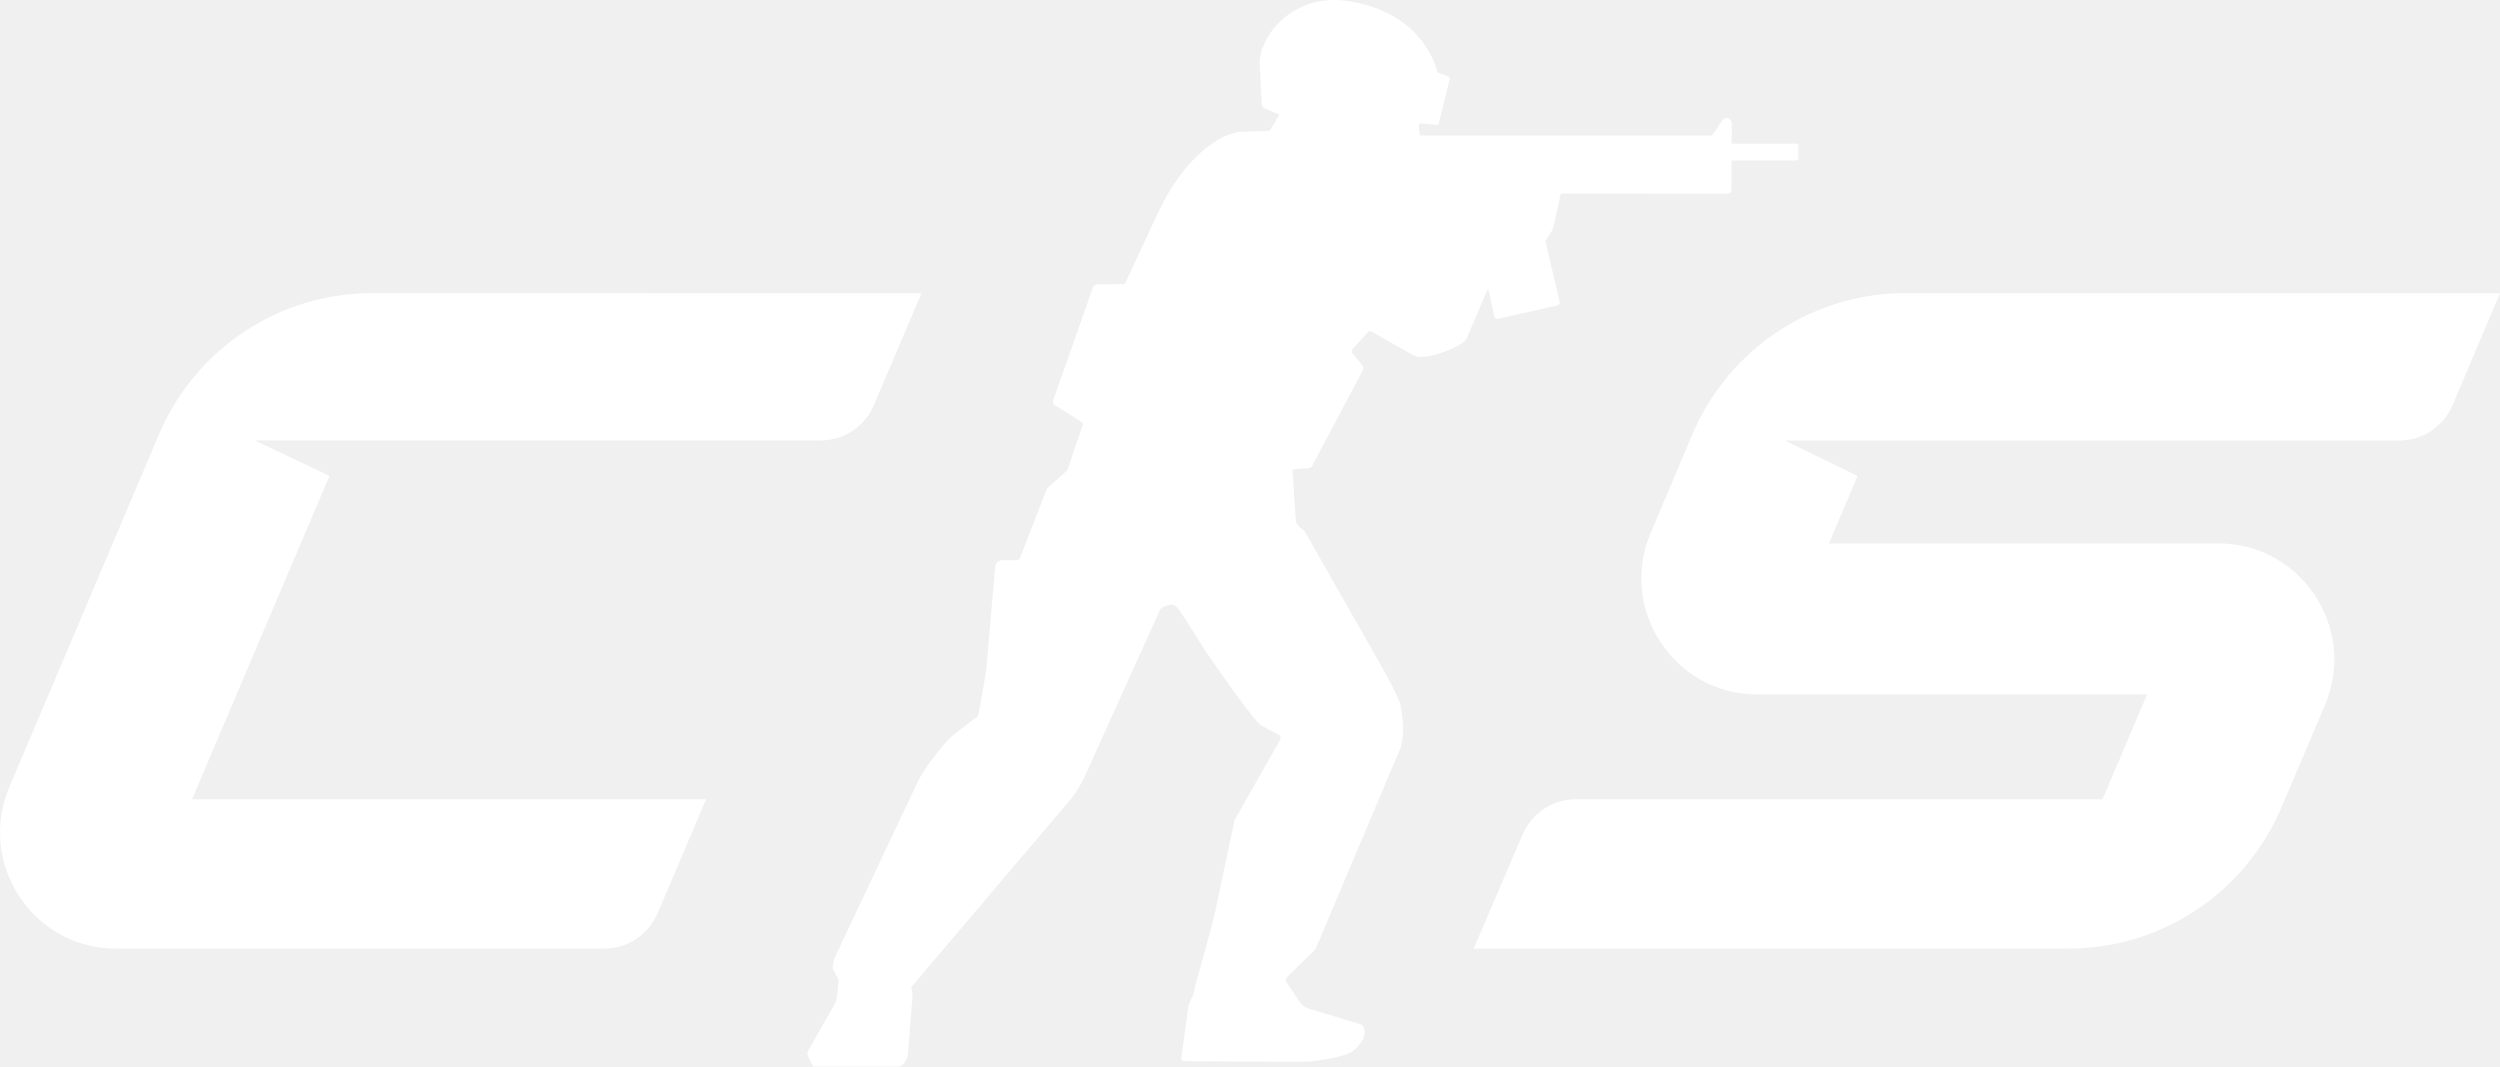
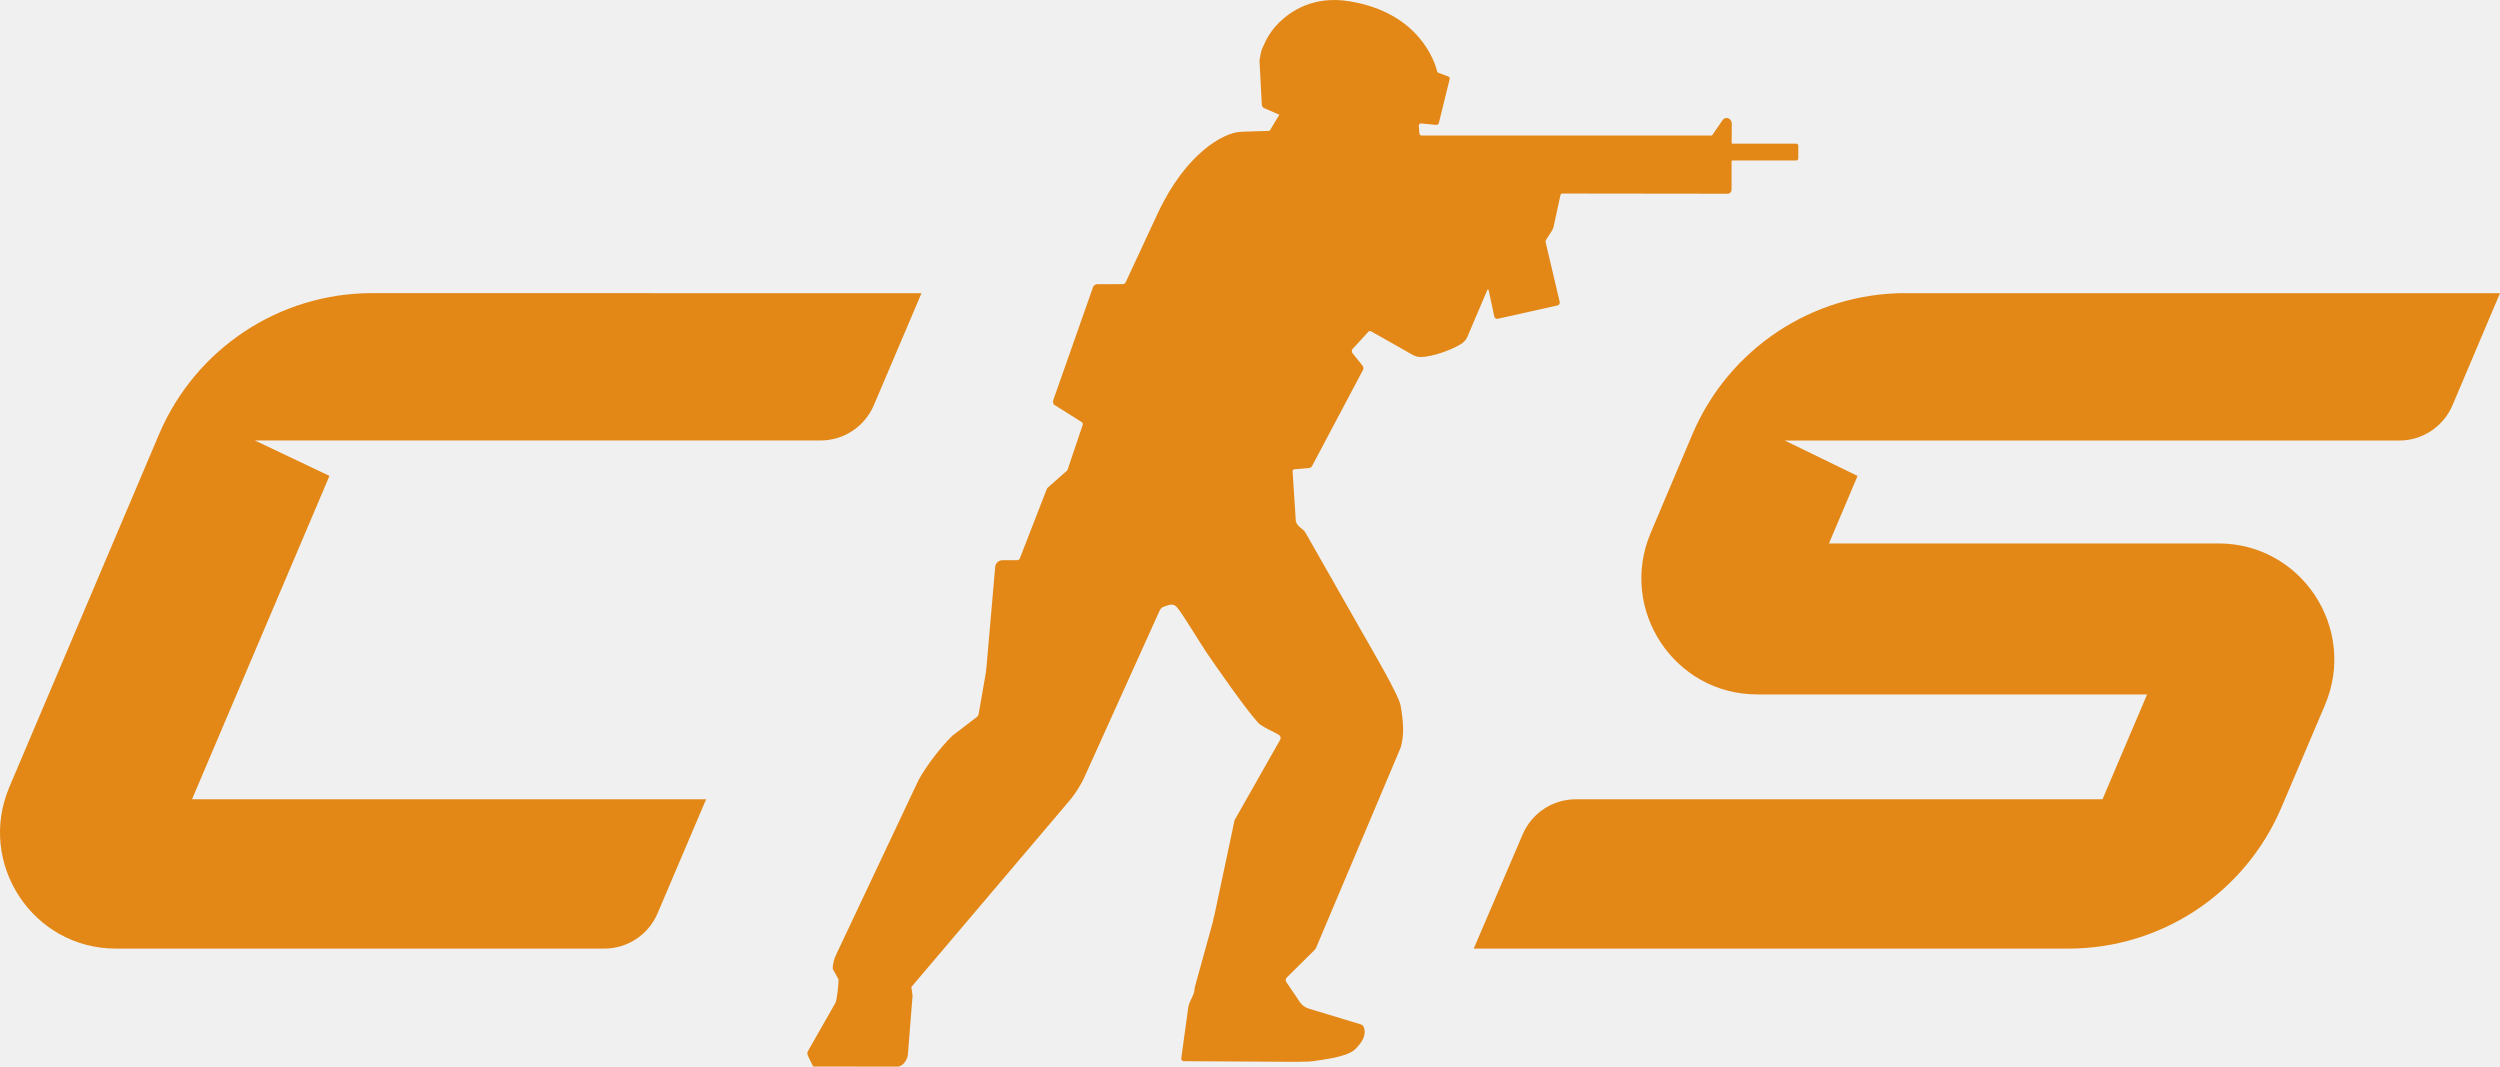
<svg xmlns="http://www.w3.org/2000/svg" width="75" height="32" viewBox="0 0 75 32" fill="none">
-   <path d="M9.884 14.277L7.646 13.214H24.618C25.313 13.214 25.942 12.798 26.215 12.157L27.645 8.796L11.161 8.794C8.387 8.794 5.879 10.449 4.782 13.004L0.281 23.61C-0.694 25.907 0.987 28.458 3.476 28.458H18.13C18.826 28.458 19.454 28.041 19.727 27.4L21.184 23.977H5.761L9.884 14.277V14.277Z" fill="#FFFFFF" />
-   <path d="M57.159 8.794C54.371 8.794 51.853 10.467 50.766 13.042L49.52 15.989C48.548 18.286 50.229 20.833 52.716 20.833H64.413L63.075 23.978H47.275C46.581 23.978 45.954 24.392 45.68 25.032L44.212 28.458H62.053C64.836 28.458 67.349 26.794 68.441 24.227L69.748 21.153C70.726 18.856 69.045 16.303 66.555 16.303H54.869L55.727 14.278L53.544 13.216H71.978C72.674 13.216 73.303 12.798 73.576 12.155L75 8.795H57.16L57.159 8.794Z" fill="#FFFFFF" />
-   <path d="M51.977 4.313C51.962 4.313 51.949 4.3 51.949 4.284C51.95 4.176 51.953 3.791 51.954 3.719C51.954 3.619 51.884 3.539 51.797 3.539C51.747 3.539 51.702 3.566 51.673 3.609C51.658 3.63 51.479 3.891 51.369 4.052C51.363 4.06 51.353 4.065 51.343 4.065H42.645C42.611 4.065 42.583 4.038 42.582 4.004L42.564 3.768C42.564 3.728 42.6 3.697 42.639 3.704L43.084 3.746C43.122 3.75 43.157 3.725 43.166 3.687L43.491 2.369C43.498 2.338 43.481 2.307 43.452 2.296L43.15 2.183C43.133 2.176 43.12 2.162 43.115 2.144C43.061 1.914 42.615 0.379 40.468 0.036C39.424 -0.131 38.74 0.317 38.375 0.674C38.212 0.832 38.078 1.018 37.974 1.22L37.846 1.503C37.835 1.525 37.785 1.791 37.785 1.815L37.853 3.124C37.853 3.169 37.874 3.21 37.909 3.238L38.38 3.442L38.12 3.874C38.111 3.906 38.082 3.928 38.049 3.928C38.049 3.928 37.495 3.942 37.222 3.954C36.71 3.974 35.57 4.601 34.73 6.405C33.904 8.176 33.769 8.471 33.769 8.471C33.751 8.505 33.716 8.526 33.678 8.524L32.911 8.527C32.863 8.527 32.813 8.565 32.793 8.608L31.6 11.998C31.581 12.041 31.592 12.106 31.623 12.142L32.456 12.665C32.479 12.684 32.489 12.714 32.482 12.743L32.047 14.032C32.042 14.061 32.031 14.089 32.016 14.114L31.439 14.624C31.424 14.637 31.411 14.653 31.403 14.671C31.398 14.681 31.395 14.692 31.391 14.703L30.598 16.744C30.587 16.78 30.554 16.805 30.517 16.805L30.071 16.807C29.959 16.807 29.866 16.894 29.856 17.005L29.59 20.056C29.585 20.11 29.578 20.164 29.569 20.217L29.358 21.428C29.35 21.456 29.335 21.481 29.314 21.502L28.573 22.07C28.233 22.396 27.778 22.991 27.555 23.405L25.085 28.637C25.026 28.748 24.978 28.94 24.981 29.066L25.156 29.38C25.159 29.492 25.114 29.988 25.062 30.088L24.235 31.539C24.216 31.575 24.215 31.617 24.231 31.653L24.272 31.748L24.396 31.995L26.907 31.999C27.063 32.014 27.235 31.813 27.24 31.599L27.377 29.87L27.341 29.61L32.129 23.967C32.254 23.814 32.424 23.545 32.509 23.366L34.791 18.314C34.818 18.259 34.866 18.216 34.924 18.197L35.069 18.15C35.156 18.121 35.252 18.149 35.311 18.22C35.511 18.461 35.981 19.262 36.21 19.596C36.399 19.873 37.337 21.236 37.747 21.686C37.861 21.809 38.21 21.95 38.366 22.045C38.417 22.076 38.434 22.142 38.404 22.194L37.037 24.605L36.433 27.453C36.412 27.519 36.396 27.588 36.386 27.657L35.839 29.634C35.843 29.884 35.652 30.015 35.636 30.309L35.437 31.755C35.434 31.799 35.47 31.836 35.514 31.836L38.893 31.855H38.895C38.9 31.855 39.133 31.852 39.272 31.846C39.298 31.845 39.343 31.841 39.372 31.837C39.822 31.779 40.13 31.718 40.34 31.647C40.349 31.644 40.358 31.64 40.368 31.637C40.513 31.585 40.608 31.527 40.669 31.464C40.784 31.343 40.917 31.195 40.937 31.005C40.938 30.998 40.938 30.991 40.939 30.983C40.939 30.979 40.939 30.974 40.939 30.97C40.939 30.959 40.939 30.949 40.939 30.938C40.939 30.937 40.939 30.935 40.939 30.934C40.939 30.924 40.938 30.915 40.937 30.906C40.933 30.869 40.924 30.84 40.914 30.817C40.914 30.817 40.914 30.817 40.914 30.816C40.914 30.816 40.913 30.815 40.913 30.814C40.91 30.807 40.906 30.8 40.902 30.794C40.9 30.79 40.898 30.787 40.895 30.783C40.875 30.756 40.857 30.746 40.854 30.745C40.845 30.739 40.835 30.734 40.824 30.731L39.255 30.256C39.155 30.224 39.067 30.162 39.005 30.077L38.584 29.452C38.563 29.408 38.572 29.356 38.606 29.322L39.427 28.51C39.455 28.483 39.477 28.45 39.491 28.414L42.019 22.43C42.137 22.05 42.098 21.623 42.019 21.171C41.96 20.837 41.109 19.402 40.886 19.006C40.69 18.657 39.468 16.512 39.178 16.004C39.145 15.946 39.102 15.895 39.048 15.858C39.01 15.831 38.972 15.797 38.941 15.761C38.91 15.724 38.887 15.682 38.875 15.636L38.778 14.146C38.77 14.114 38.792 14.081 38.825 14.079L39.265 14.042C39.307 14.038 39.344 14.014 39.364 13.977L40.887 11.104C40.908 11.065 40.907 11.017 40.883 10.979L40.572 10.591C40.551 10.556 40.55 10.511 40.571 10.475L41.037 9.969C41.056 9.934 41.1 9.922 41.135 9.941L42.375 10.643C42.45 10.686 42.536 10.711 42.622 10.711C42.966 10.708 43.533 10.504 43.828 10.323C43.906 10.275 43.97 10.207 44.012 10.126L44.62 8.699C44.629 8.681 44.655 8.683 44.659 8.703L44.829 9.496C44.84 9.546 44.884 9.574 44.933 9.563L46.725 9.163C46.772 9.152 46.801 9.106 46.791 9.058L46.369 7.267C46.364 7.242 46.368 7.217 46.382 7.196L46.556 6.924C46.578 6.89 46.594 6.854 46.604 6.815L46.815 5.849C46.82 5.824 46.842 5.806 46.867 5.806L51.824 5.812C51.893 5.812 51.947 5.758 51.947 5.688V4.843C51.947 4.827 51.961 4.814 51.976 4.814H53.887C53.921 4.814 53.949 4.787 53.949 4.752V4.372C53.949 4.338 53.922 4.31 53.887 4.31H51.975L51.977 4.313Z" fill="#FFFFFF" />
+   <path d="M9.884 14.277L7.646 13.214H24.618C25.313 13.214 25.942 12.798 26.215 12.157L27.645 8.796L11.161 8.794C8.387 8.794 5.879 10.449 4.782 13.004L0.281 23.61C-0.694 25.907 0.987 28.458 3.476 28.458H18.13C18.826 28.458 19.454 28.041 19.727 27.4L21.184 23.977H5.761L9.884 14.277V14.277Z" fill="#e38817" />
+   <path d="M57.159 8.794C54.371 8.794 51.853 10.467 50.766 13.042L49.52 15.989C48.548 18.286 50.229 20.833 52.716 20.833H64.413L63.075 23.978H47.275C46.581 23.978 45.954 24.392 45.68 25.032L44.212 28.458H62.053C64.836 28.458 67.349 26.794 68.441 24.227L69.748 21.153C70.726 18.856 69.045 16.303 66.555 16.303H54.869L55.727 14.278L53.544 13.216H71.978C72.674 13.216 73.303 12.798 73.576 12.155L75 8.795H57.16L57.159 8.794Z" fill="#e38817" />
+   <path d="M51.977 4.313C51.962 4.313 51.949 4.3 51.949 4.284C51.95 4.176 51.953 3.791 51.954 3.719C51.954 3.619 51.884 3.539 51.797 3.539C51.747 3.539 51.702 3.566 51.673 3.609C51.658 3.63 51.479 3.891 51.369 4.052C51.363 4.06 51.353 4.065 51.343 4.065H42.645C42.611 4.065 42.583 4.038 42.582 4.004L42.564 3.768C42.564 3.728 42.6 3.697 42.639 3.704L43.084 3.746C43.122 3.75 43.157 3.725 43.166 3.687L43.491 2.369C43.498 2.338 43.481 2.307 43.452 2.296L43.15 2.183C43.133 2.176 43.12 2.162 43.115 2.144C43.061 1.914 42.615 0.379 40.468 0.036C39.424 -0.131 38.74 0.317 38.375 0.674C38.212 0.832 38.078 1.018 37.974 1.22L37.846 1.503C37.835 1.525 37.785 1.791 37.785 1.815L37.853 3.124C37.853 3.169 37.874 3.21 37.909 3.238L38.38 3.442L38.12 3.874C38.111 3.906 38.082 3.928 38.049 3.928C38.049 3.928 37.495 3.942 37.222 3.954C36.71 3.974 35.57 4.601 34.73 6.405C33.904 8.176 33.769 8.471 33.769 8.471C33.751 8.505 33.716 8.526 33.678 8.524L32.911 8.527C32.863 8.527 32.813 8.565 32.793 8.608L31.6 11.998C31.581 12.041 31.592 12.106 31.623 12.142L32.456 12.665C32.479 12.684 32.489 12.714 32.482 12.743L32.047 14.032C32.042 14.061 32.031 14.089 32.016 14.114L31.439 14.624C31.424 14.637 31.411 14.653 31.403 14.671C31.398 14.681 31.395 14.692 31.391 14.703L30.598 16.744C30.587 16.78 30.554 16.805 30.517 16.805L30.071 16.807C29.959 16.807 29.866 16.894 29.856 17.005L29.59 20.056C29.585 20.11 29.578 20.164 29.569 20.217L29.358 21.428C29.35 21.456 29.335 21.481 29.314 21.502L28.573 22.07C28.233 22.396 27.778 22.991 27.555 23.405L25.085 28.637C25.026 28.748 24.978 28.94 24.981 29.066L25.156 29.38C25.159 29.492 25.114 29.988 25.062 30.088L24.235 31.539C24.216 31.575 24.215 31.617 24.231 31.653L24.272 31.748L24.396 31.995L26.907 31.999C27.063 32.014 27.235 31.813 27.24 31.599L27.377 29.87L27.341 29.61L32.129 23.967C32.254 23.814 32.424 23.545 32.509 23.366L34.791 18.314C34.818 18.259 34.866 18.216 34.924 18.197L35.069 18.15C35.156 18.121 35.252 18.149 35.311 18.22C35.511 18.461 35.981 19.262 36.21 19.596C36.399 19.873 37.337 21.236 37.747 21.686C37.861 21.809 38.21 21.95 38.366 22.045C38.417 22.076 38.434 22.142 38.404 22.194L37.037 24.605L36.433 27.453C36.412 27.519 36.396 27.588 36.386 27.657L35.839 29.634C35.843 29.884 35.652 30.015 35.636 30.309L35.437 31.755C35.434 31.799 35.47 31.836 35.514 31.836L38.893 31.855H38.895C38.9 31.855 39.133 31.852 39.272 31.846C39.298 31.845 39.343 31.841 39.372 31.837C39.822 31.779 40.13 31.718 40.34 31.647C40.349 31.644 40.358 31.64 40.368 31.637C40.513 31.585 40.608 31.527 40.669 31.464C40.784 31.343 40.917 31.195 40.937 31.005C40.938 30.998 40.938 30.991 40.939 30.983C40.939 30.979 40.939 30.974 40.939 30.97C40.939 30.959 40.939 30.949 40.939 30.938C40.939 30.937 40.939 30.935 40.939 30.934C40.939 30.924 40.938 30.915 40.937 30.906C40.933 30.869 40.924 30.84 40.914 30.817C40.914 30.817 40.914 30.817 40.914 30.816C40.914 30.816 40.913 30.815 40.913 30.814C40.91 30.807 40.906 30.8 40.902 30.794C40.9 30.79 40.898 30.787 40.895 30.783C40.875 30.756 40.857 30.746 40.854 30.745C40.845 30.739 40.835 30.734 40.824 30.731L39.255 30.256C39.155 30.224 39.067 30.162 39.005 30.077L38.584 29.452C38.563 29.408 38.572 29.356 38.606 29.322L39.427 28.51C39.455 28.483 39.477 28.45 39.491 28.414L42.019 22.43C42.137 22.05 42.098 21.623 42.019 21.171C41.96 20.837 41.109 19.402 40.886 19.006C40.69 18.657 39.468 16.512 39.178 16.004C39.145 15.946 39.102 15.895 39.048 15.858C39.01 15.831 38.972 15.797 38.941 15.761C38.91 15.724 38.887 15.682 38.875 15.636L38.778 14.146C38.77 14.114 38.792 14.081 38.825 14.079L39.265 14.042C39.307 14.038 39.344 14.014 39.364 13.977L40.887 11.104C40.908 11.065 40.907 11.017 40.883 10.979L40.572 10.591C40.551 10.556 40.55 10.511 40.571 10.475L41.037 9.969C41.056 9.934 41.1 9.922 41.135 9.941L42.375 10.643C42.45 10.686 42.536 10.711 42.622 10.711C42.966 10.708 43.533 10.504 43.828 10.323C43.906 10.275 43.97 10.207 44.012 10.126L44.62 8.699C44.629 8.681 44.655 8.683 44.659 8.703L44.829 9.496C44.84 9.546 44.884 9.574 44.933 9.563L46.725 9.163C46.772 9.152 46.801 9.106 46.791 9.058L46.369 7.267C46.364 7.242 46.368 7.217 46.382 7.196L46.556 6.924C46.578 6.89 46.594 6.854 46.604 6.815L46.815 5.849C46.82 5.824 46.842 5.806 46.867 5.806L51.824 5.812C51.893 5.812 51.947 5.758 51.947 5.688V4.843C51.947 4.827 51.961 4.814 51.976 4.814H53.887C53.921 4.814 53.949 4.787 53.949 4.752V4.372C53.949 4.338 53.922 4.31 53.887 4.31H51.975L51.977 4.313Z" fill="#e38817" />
</svg>
